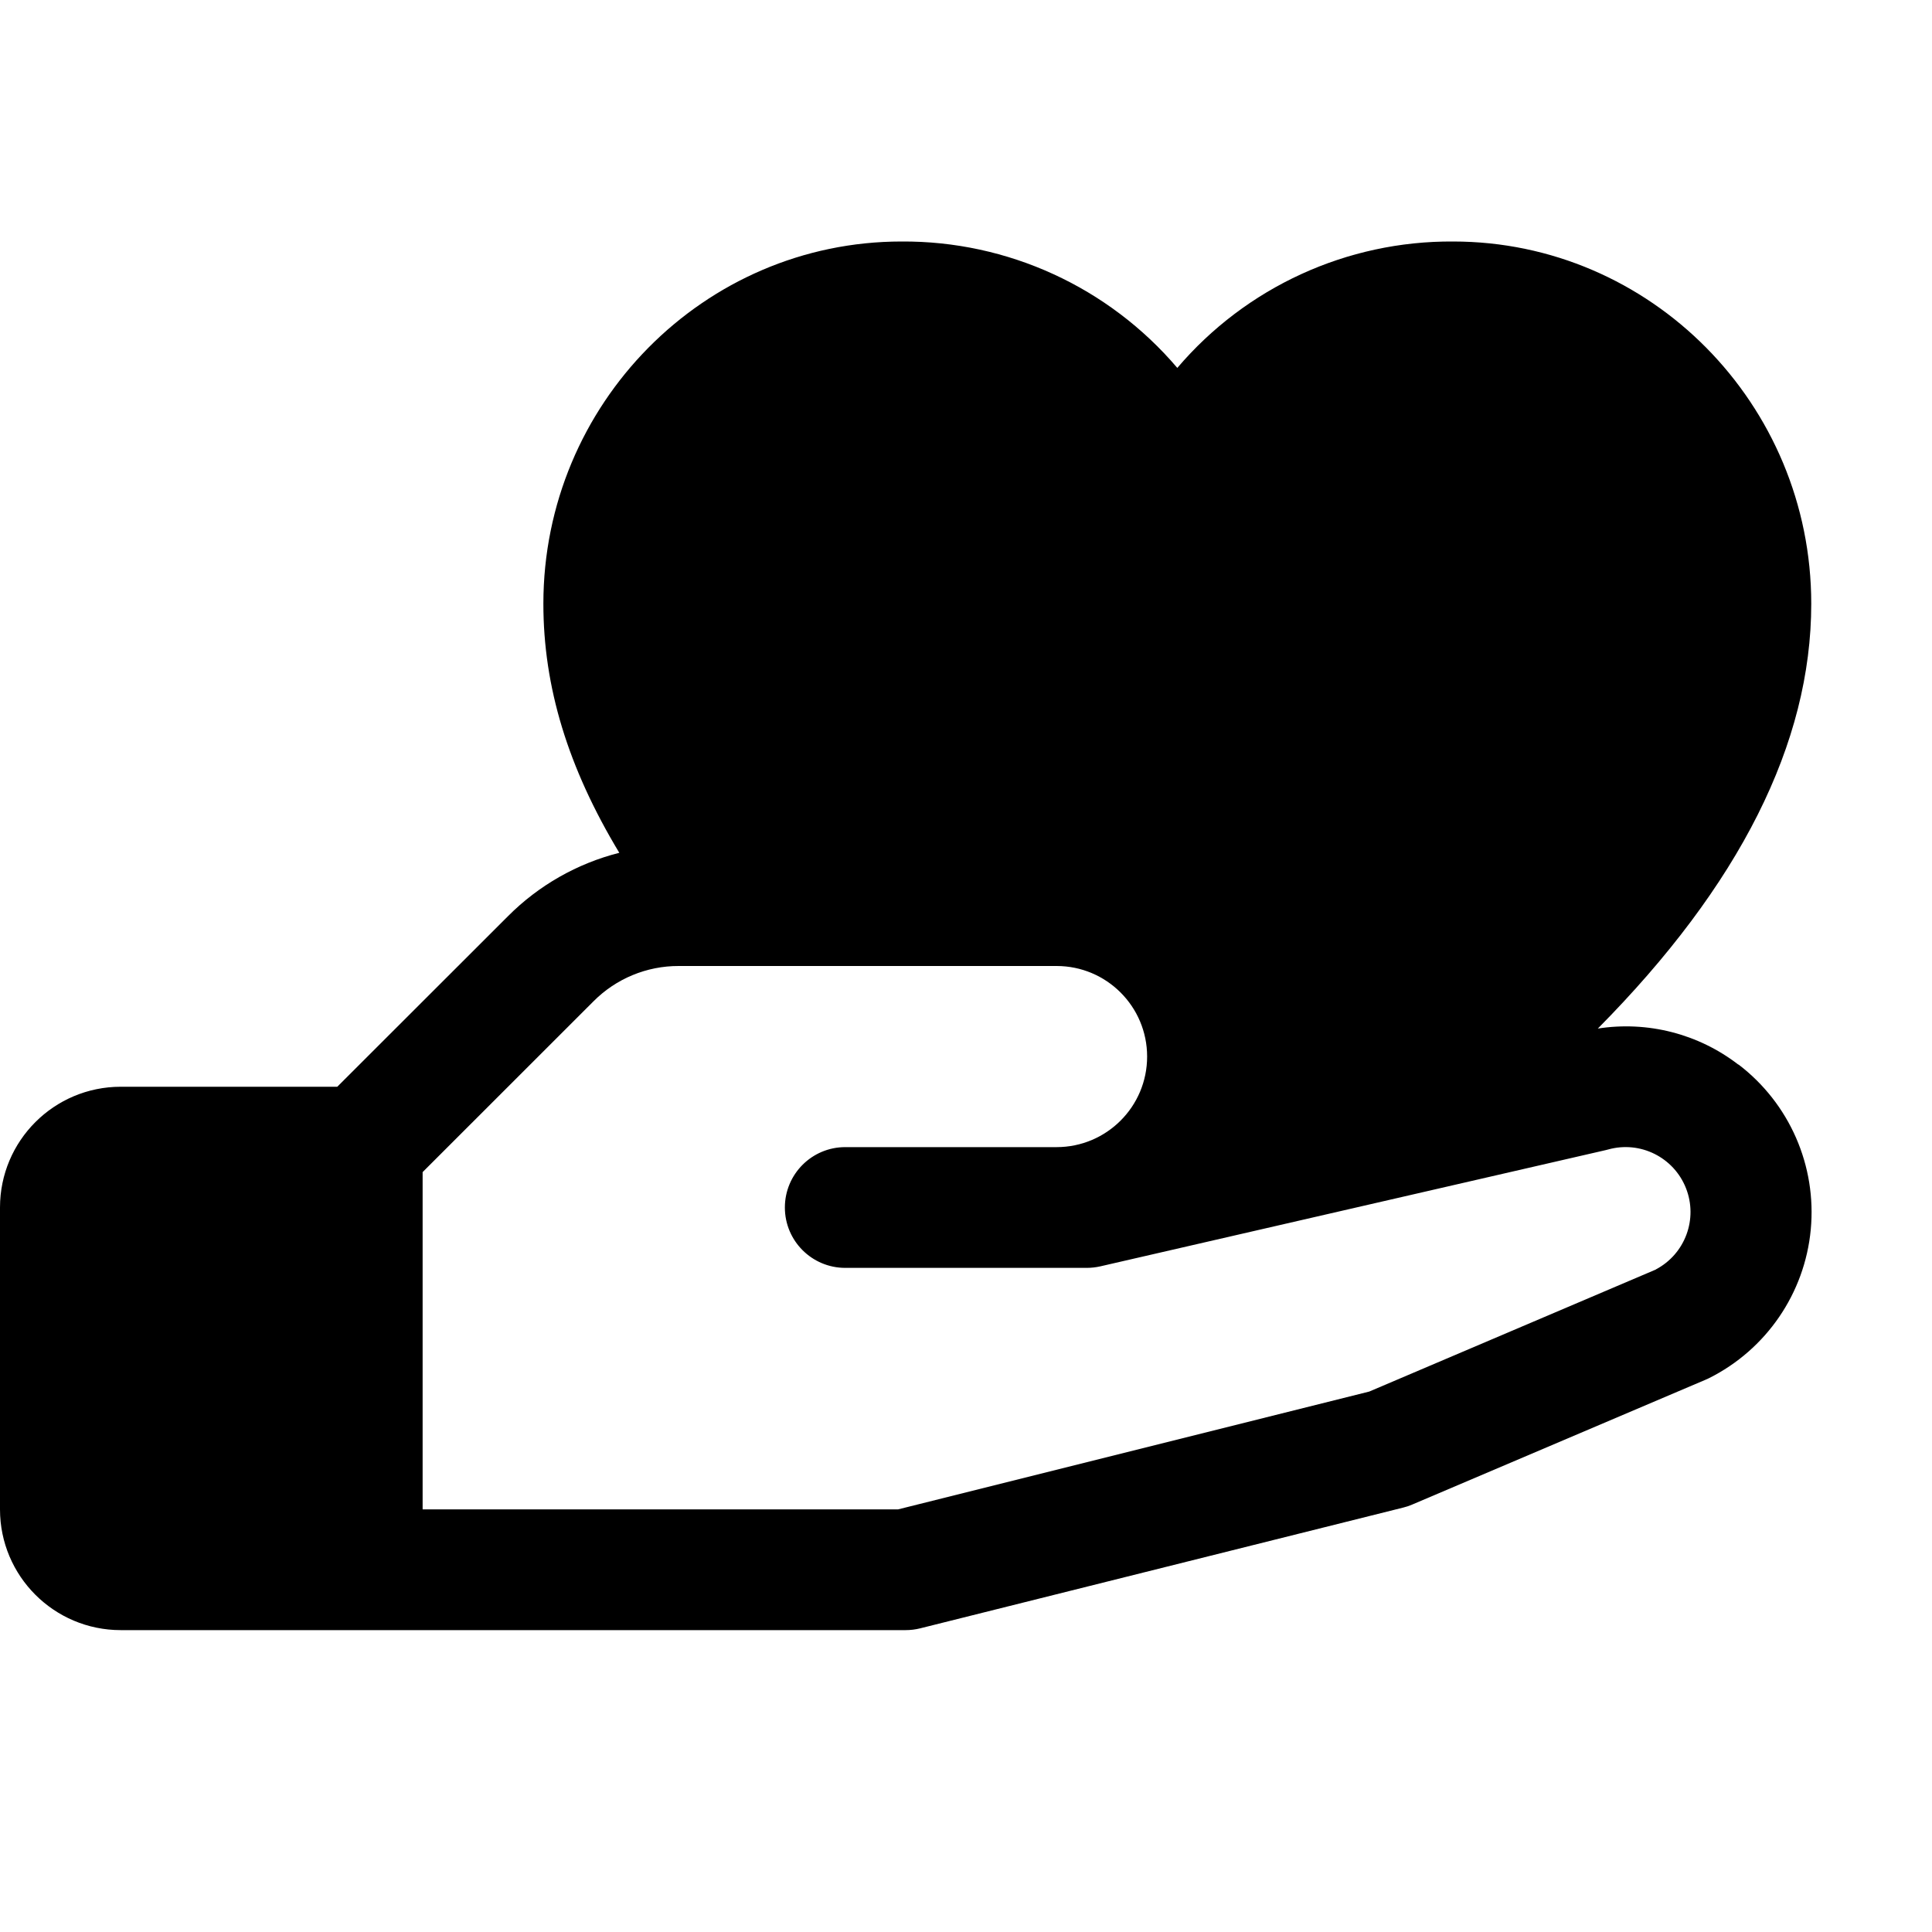
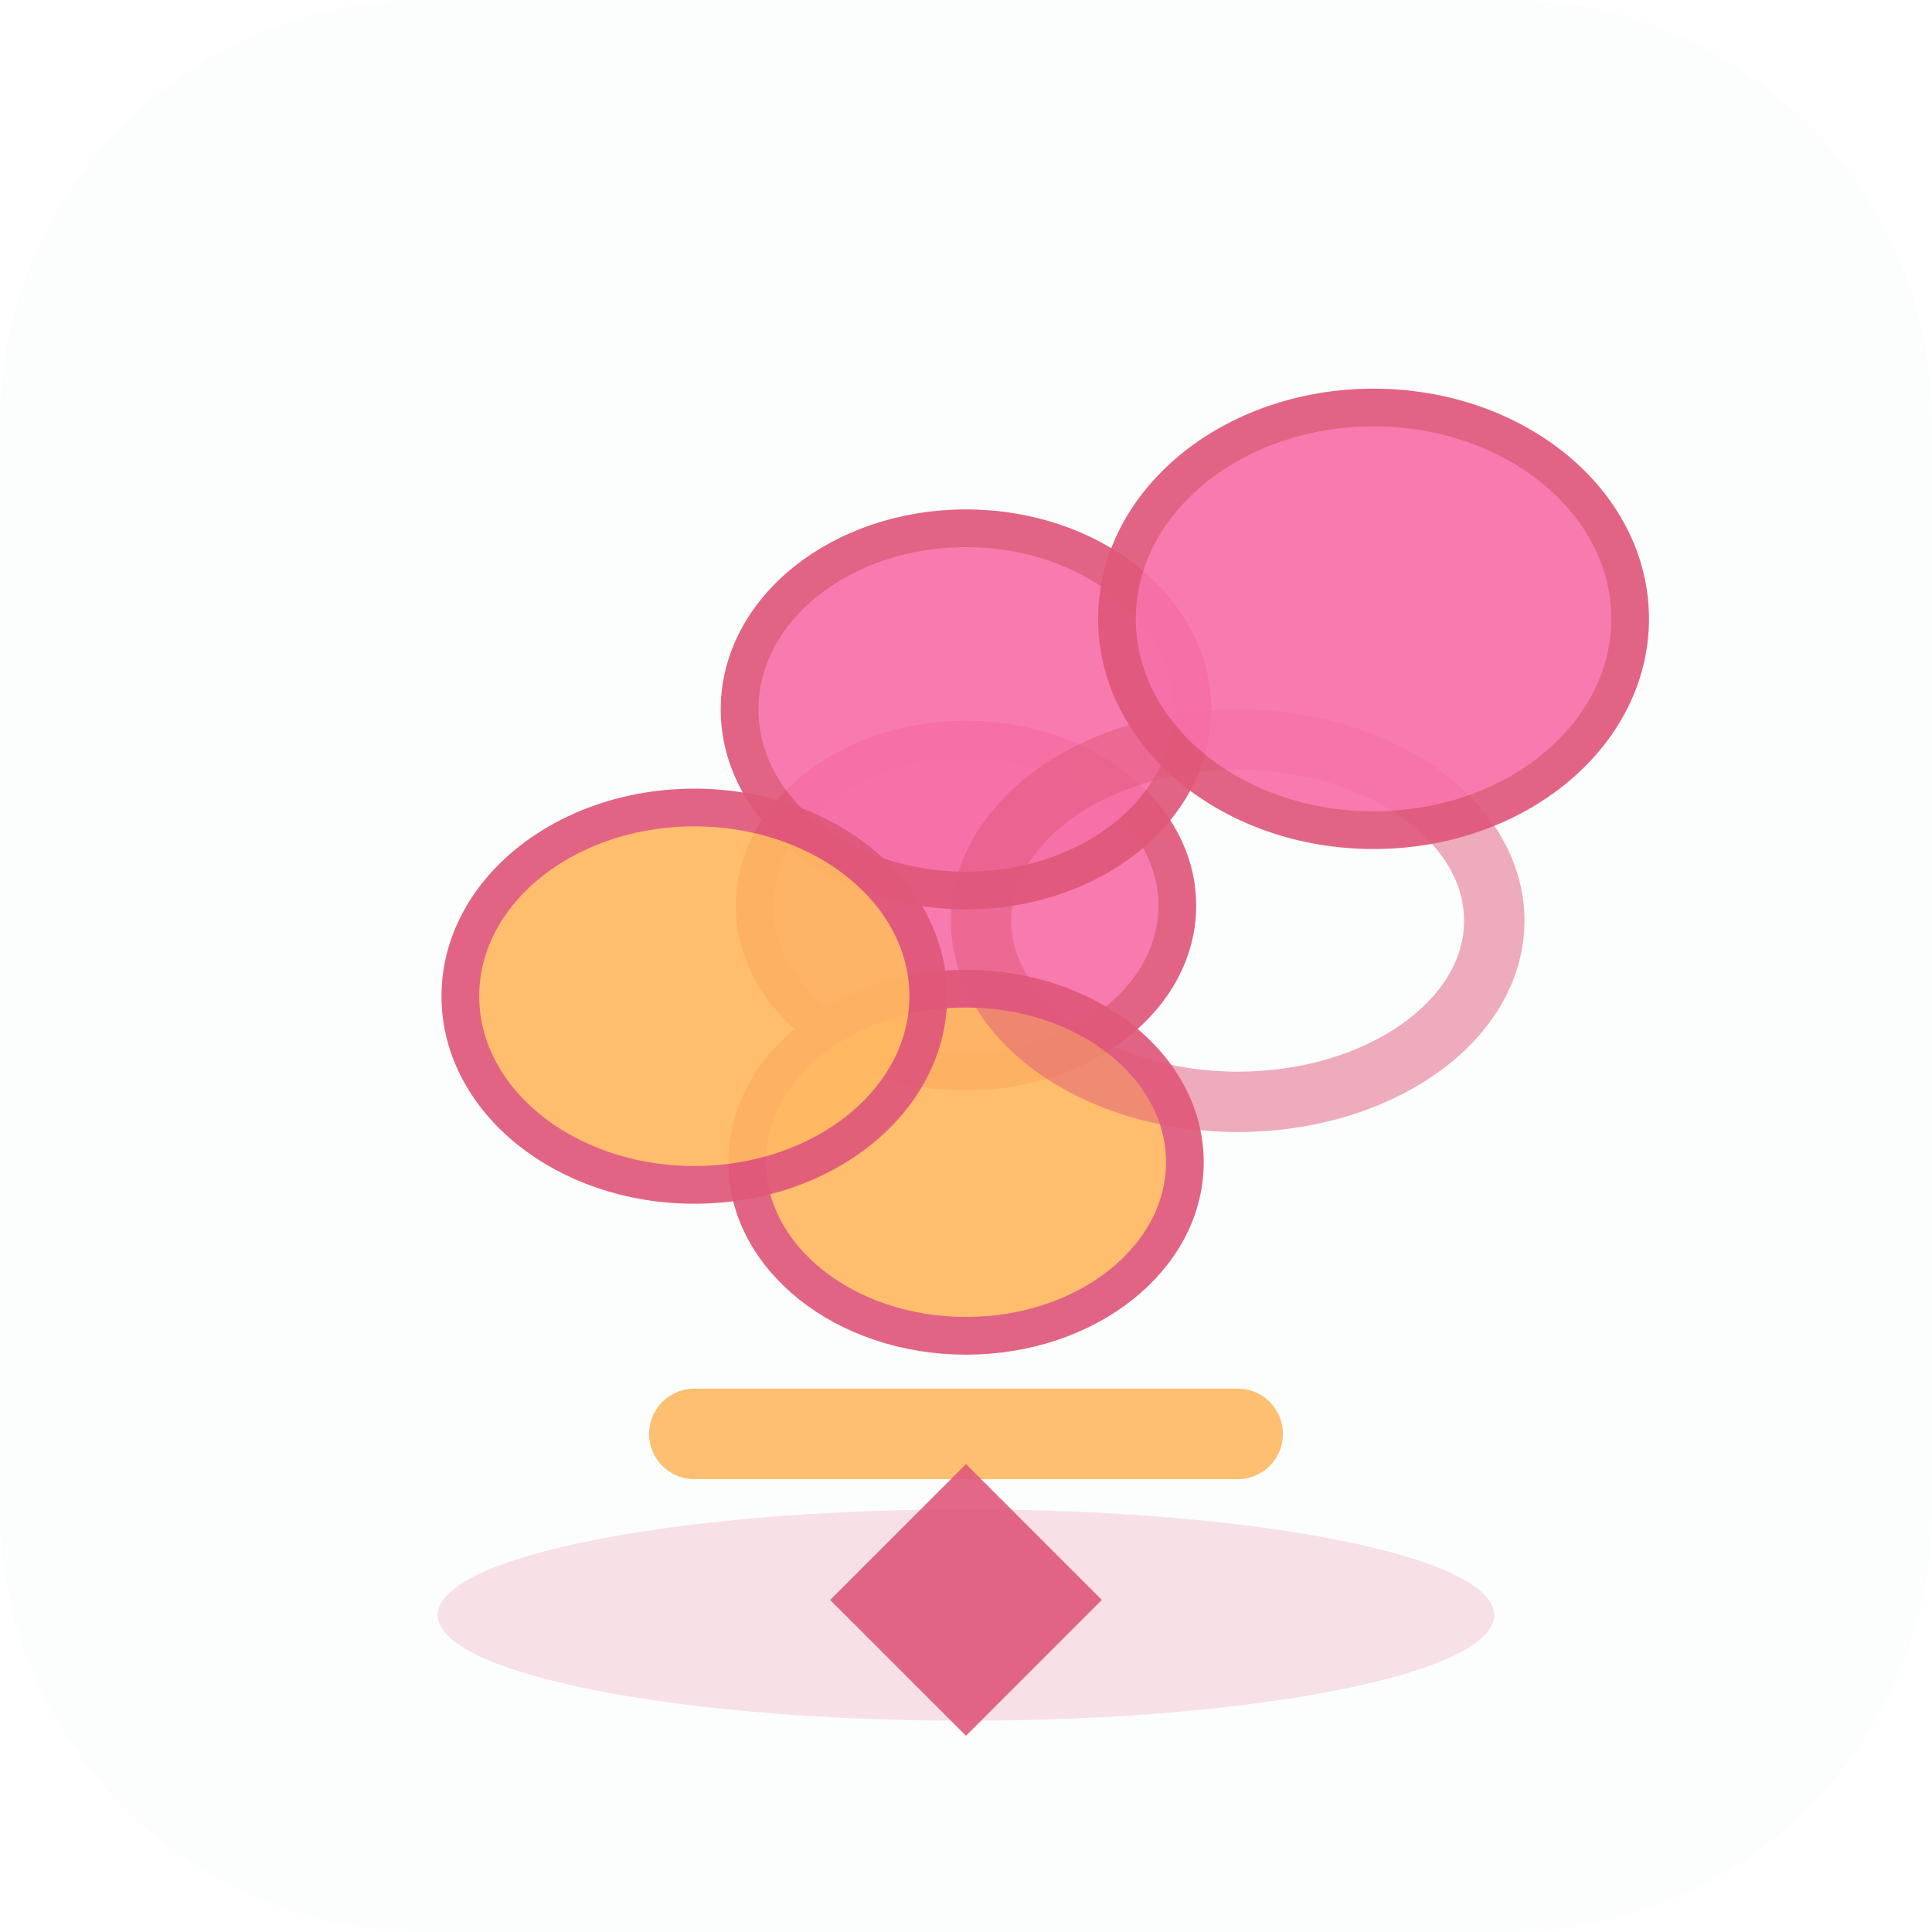
- <svg xmlns="http://www.w3.org/2000/svg" width="512" height="512" fill="currentColor" aria-hidden="true" data-reduced-still="gratitude" data-source="phosphor-icons-react@2.1.10/HandHeart" viewBox="0 0 256 256">
-   <path d="M230.33 141.06a24.34 24.34 0 0 0-18.61-4.77C230.5 117.33 240 98.48 240 80c0-26.47-21.29-48-47.46-48A47.58 47.58 0 0 0 156 48.75 47.58 47.58 0 0 0 119.46 32C93.29 32 72 53.53 72 80c0 11 3.24 21.69 10.06 33a31.87 31.87 0 0 0-14.75 8.4L44.69 144H16a16 16 0 0 0-16 16v40a16 16 0 0 0 16 16h104a8 8 0 0 0 1.94-.24l64-16a7 7 0 0 0 1.19-.4L226 182.82l.44-.2a24.6 24.6 0 0 0 3.93-41.56Zm-10.9 27.15-38 16.18L119 200H56v-44.69l22.63-22.62A15.86 15.86 0 0 1 89.94 128H140a12 12 0 0 1 0 24h-28a8 8 0 0 0 0 16h32a8.3 8.3 0 0 0 1.79-.2l67-15.41.31-.08a8.6 8.6 0 0 1 6.3 15.9Z" />
+ <svg xmlns="http://www.w3.org/2000/svg" viewBox="0 0 256 256" role="img" aria-label="Gratitude" data-source="zenflow-original-v6" data-icon-id="gratitude">
+   <rect width="256" height="256" rx="56" fill="#effaf7" opacity="0.18" />
+   <ellipse cx="128" cy="214" rx="70" ry="14" fill="#e0577a" opacity="0.18" />
+   <ellipse cx="128" cy="120" rx="28" ry="22" fill="#f770a8" stroke="#e0577a" stroke-width="5" opacity="0.92" />
+   <ellipse cx="128" cy="154" rx="29" ry="23" fill="#ffb861" stroke="#e0577a" stroke-width="5" opacity="0.92" />
+   <ellipse cx="128" cy="94" rx="30" ry="24" fill="#f770a8" stroke="#e0577a" stroke-width="5" opacity="0.92" />
+   <ellipse cx="92" cy="132" rx="31" ry="25" fill="#ffb861" stroke="#e0577a" stroke-width="5" opacity="0.92" />
+   <ellipse cx="164" cy="122" rx="34" ry="24" fill="none" stroke="#e0577a" stroke-width="8" opacity="0.5" />
+   <rect x="86" y="184" width="84" height="12" rx="6" fill="#ffb861" opacity="0.9" />
+   <ellipse cx="182" cy="82" rx="34" ry="28" fill="#f770a8" stroke="#e0577a" stroke-width="5" opacity="0.92" />
+   <path d="M128 194L146 212L128 230L110 212Z" fill="#e0577a" opacity="0.9" />
</svg>
